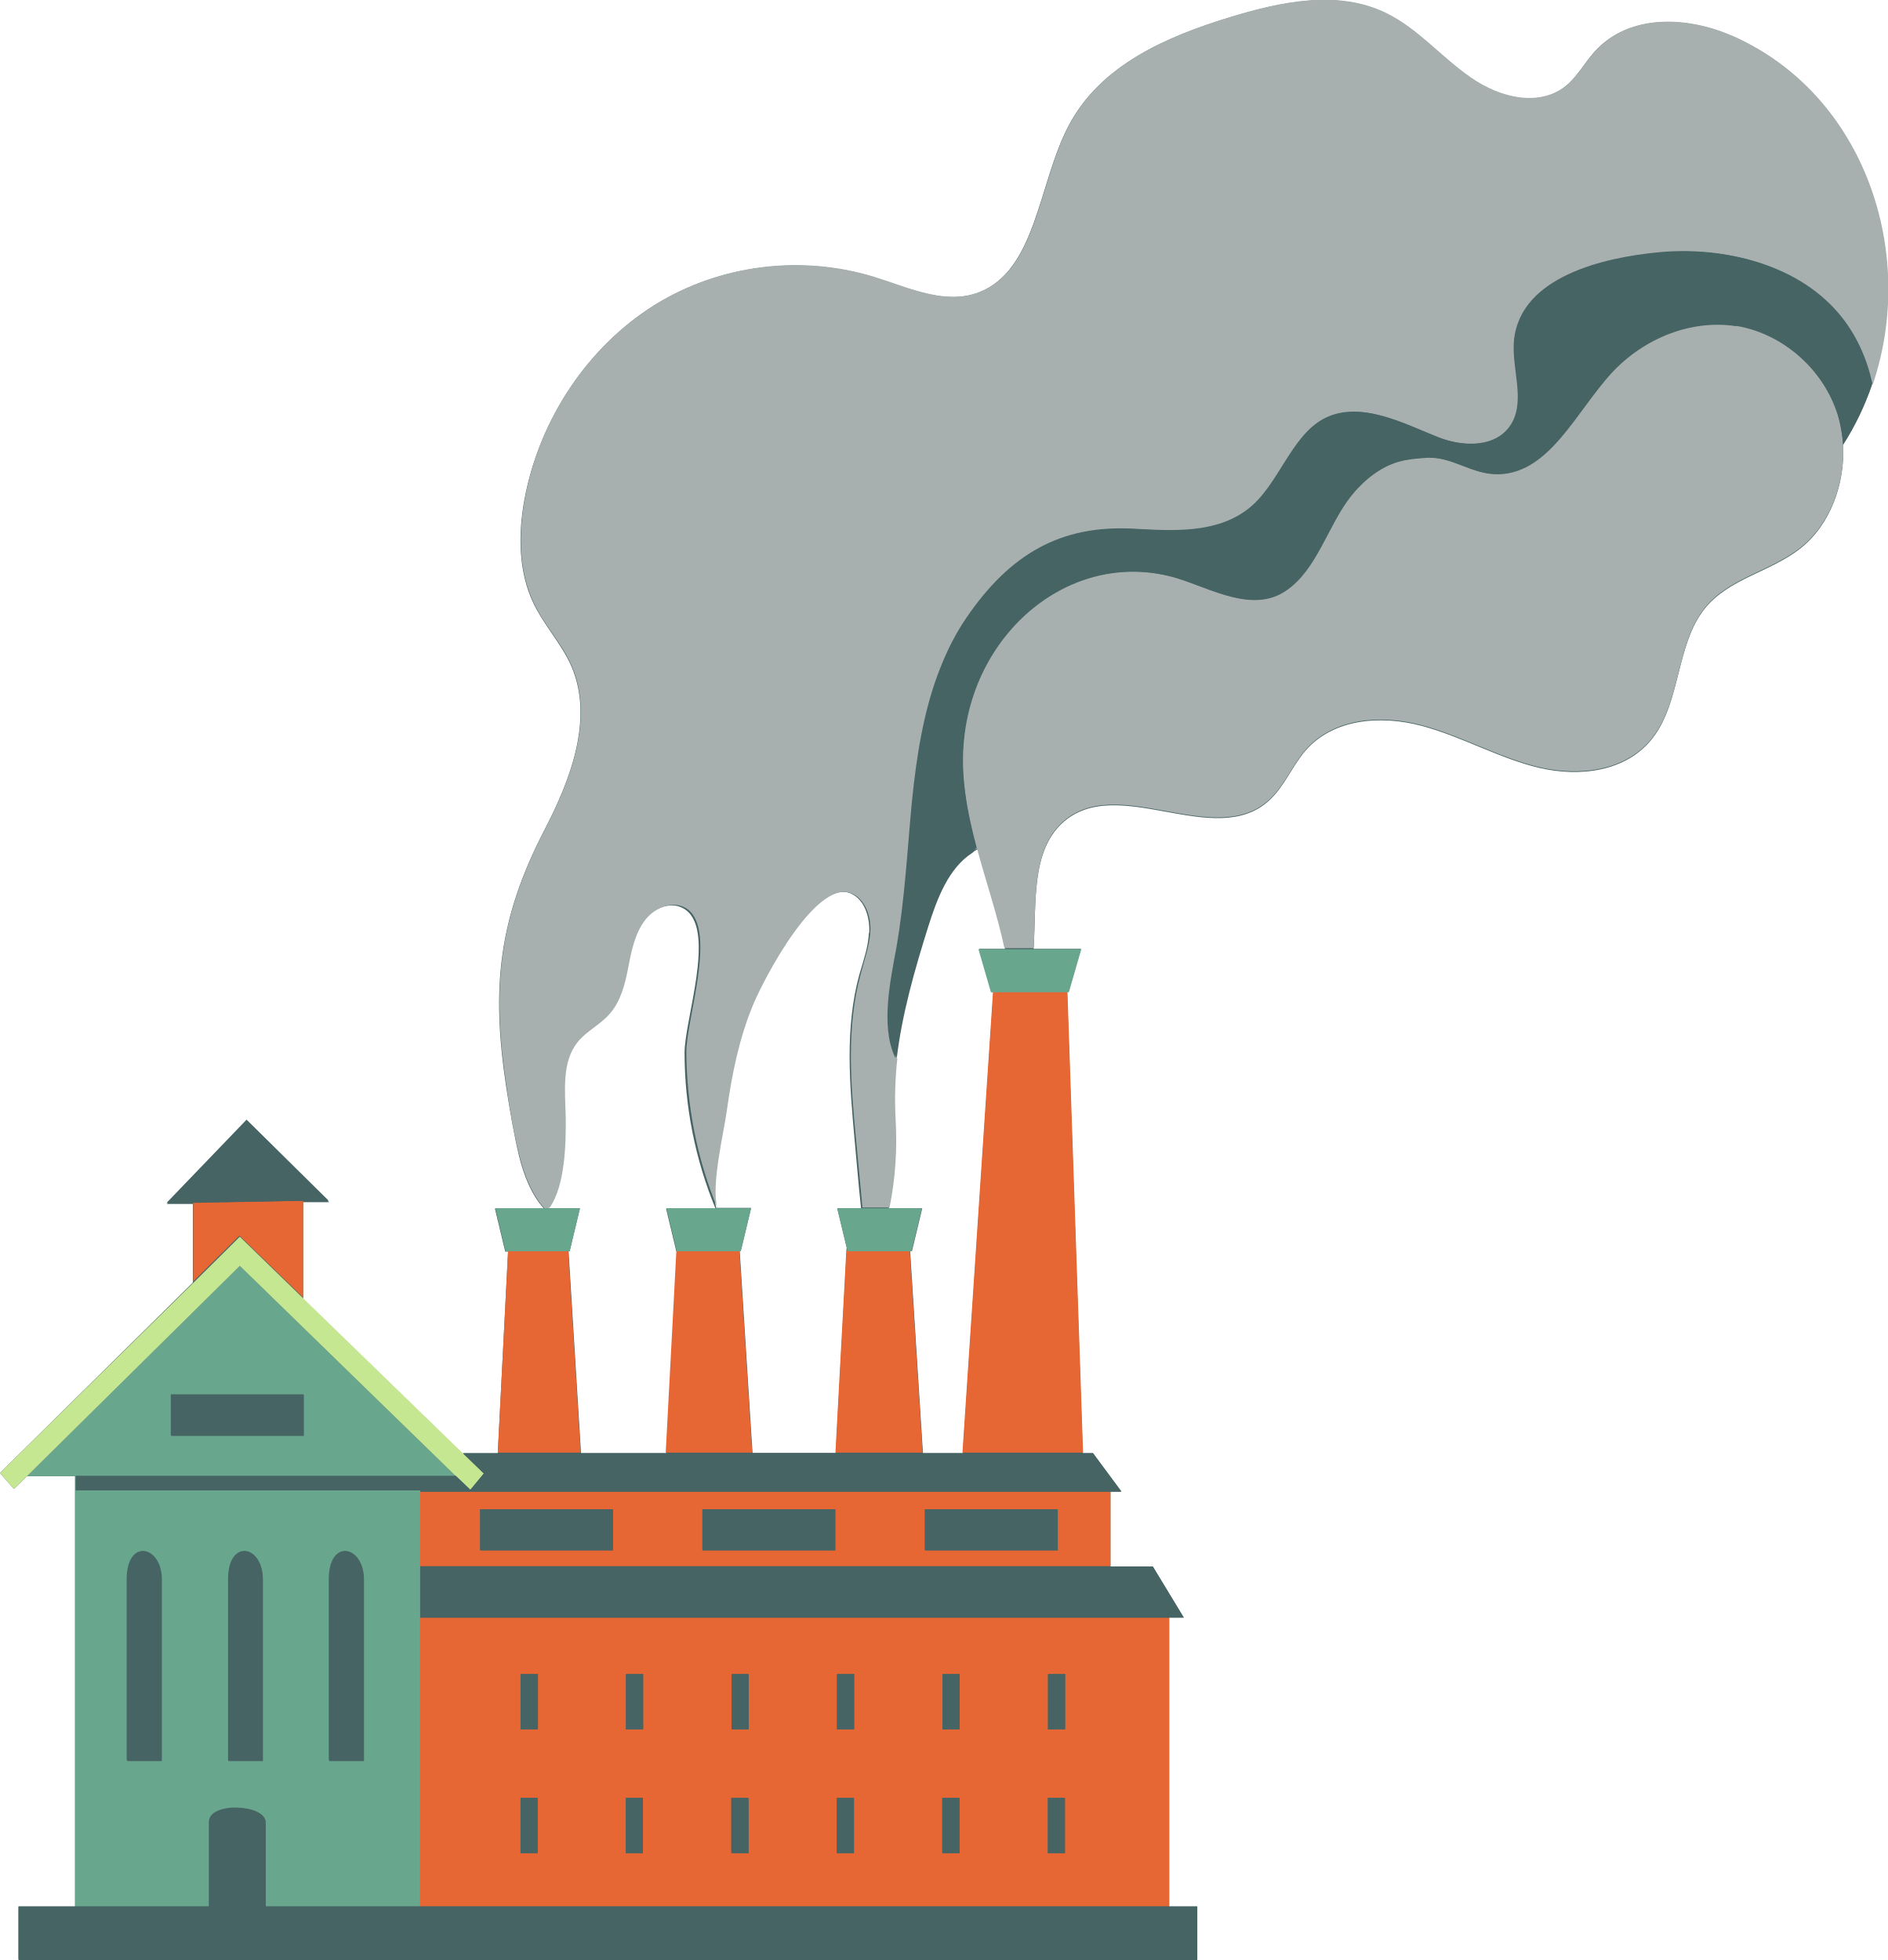
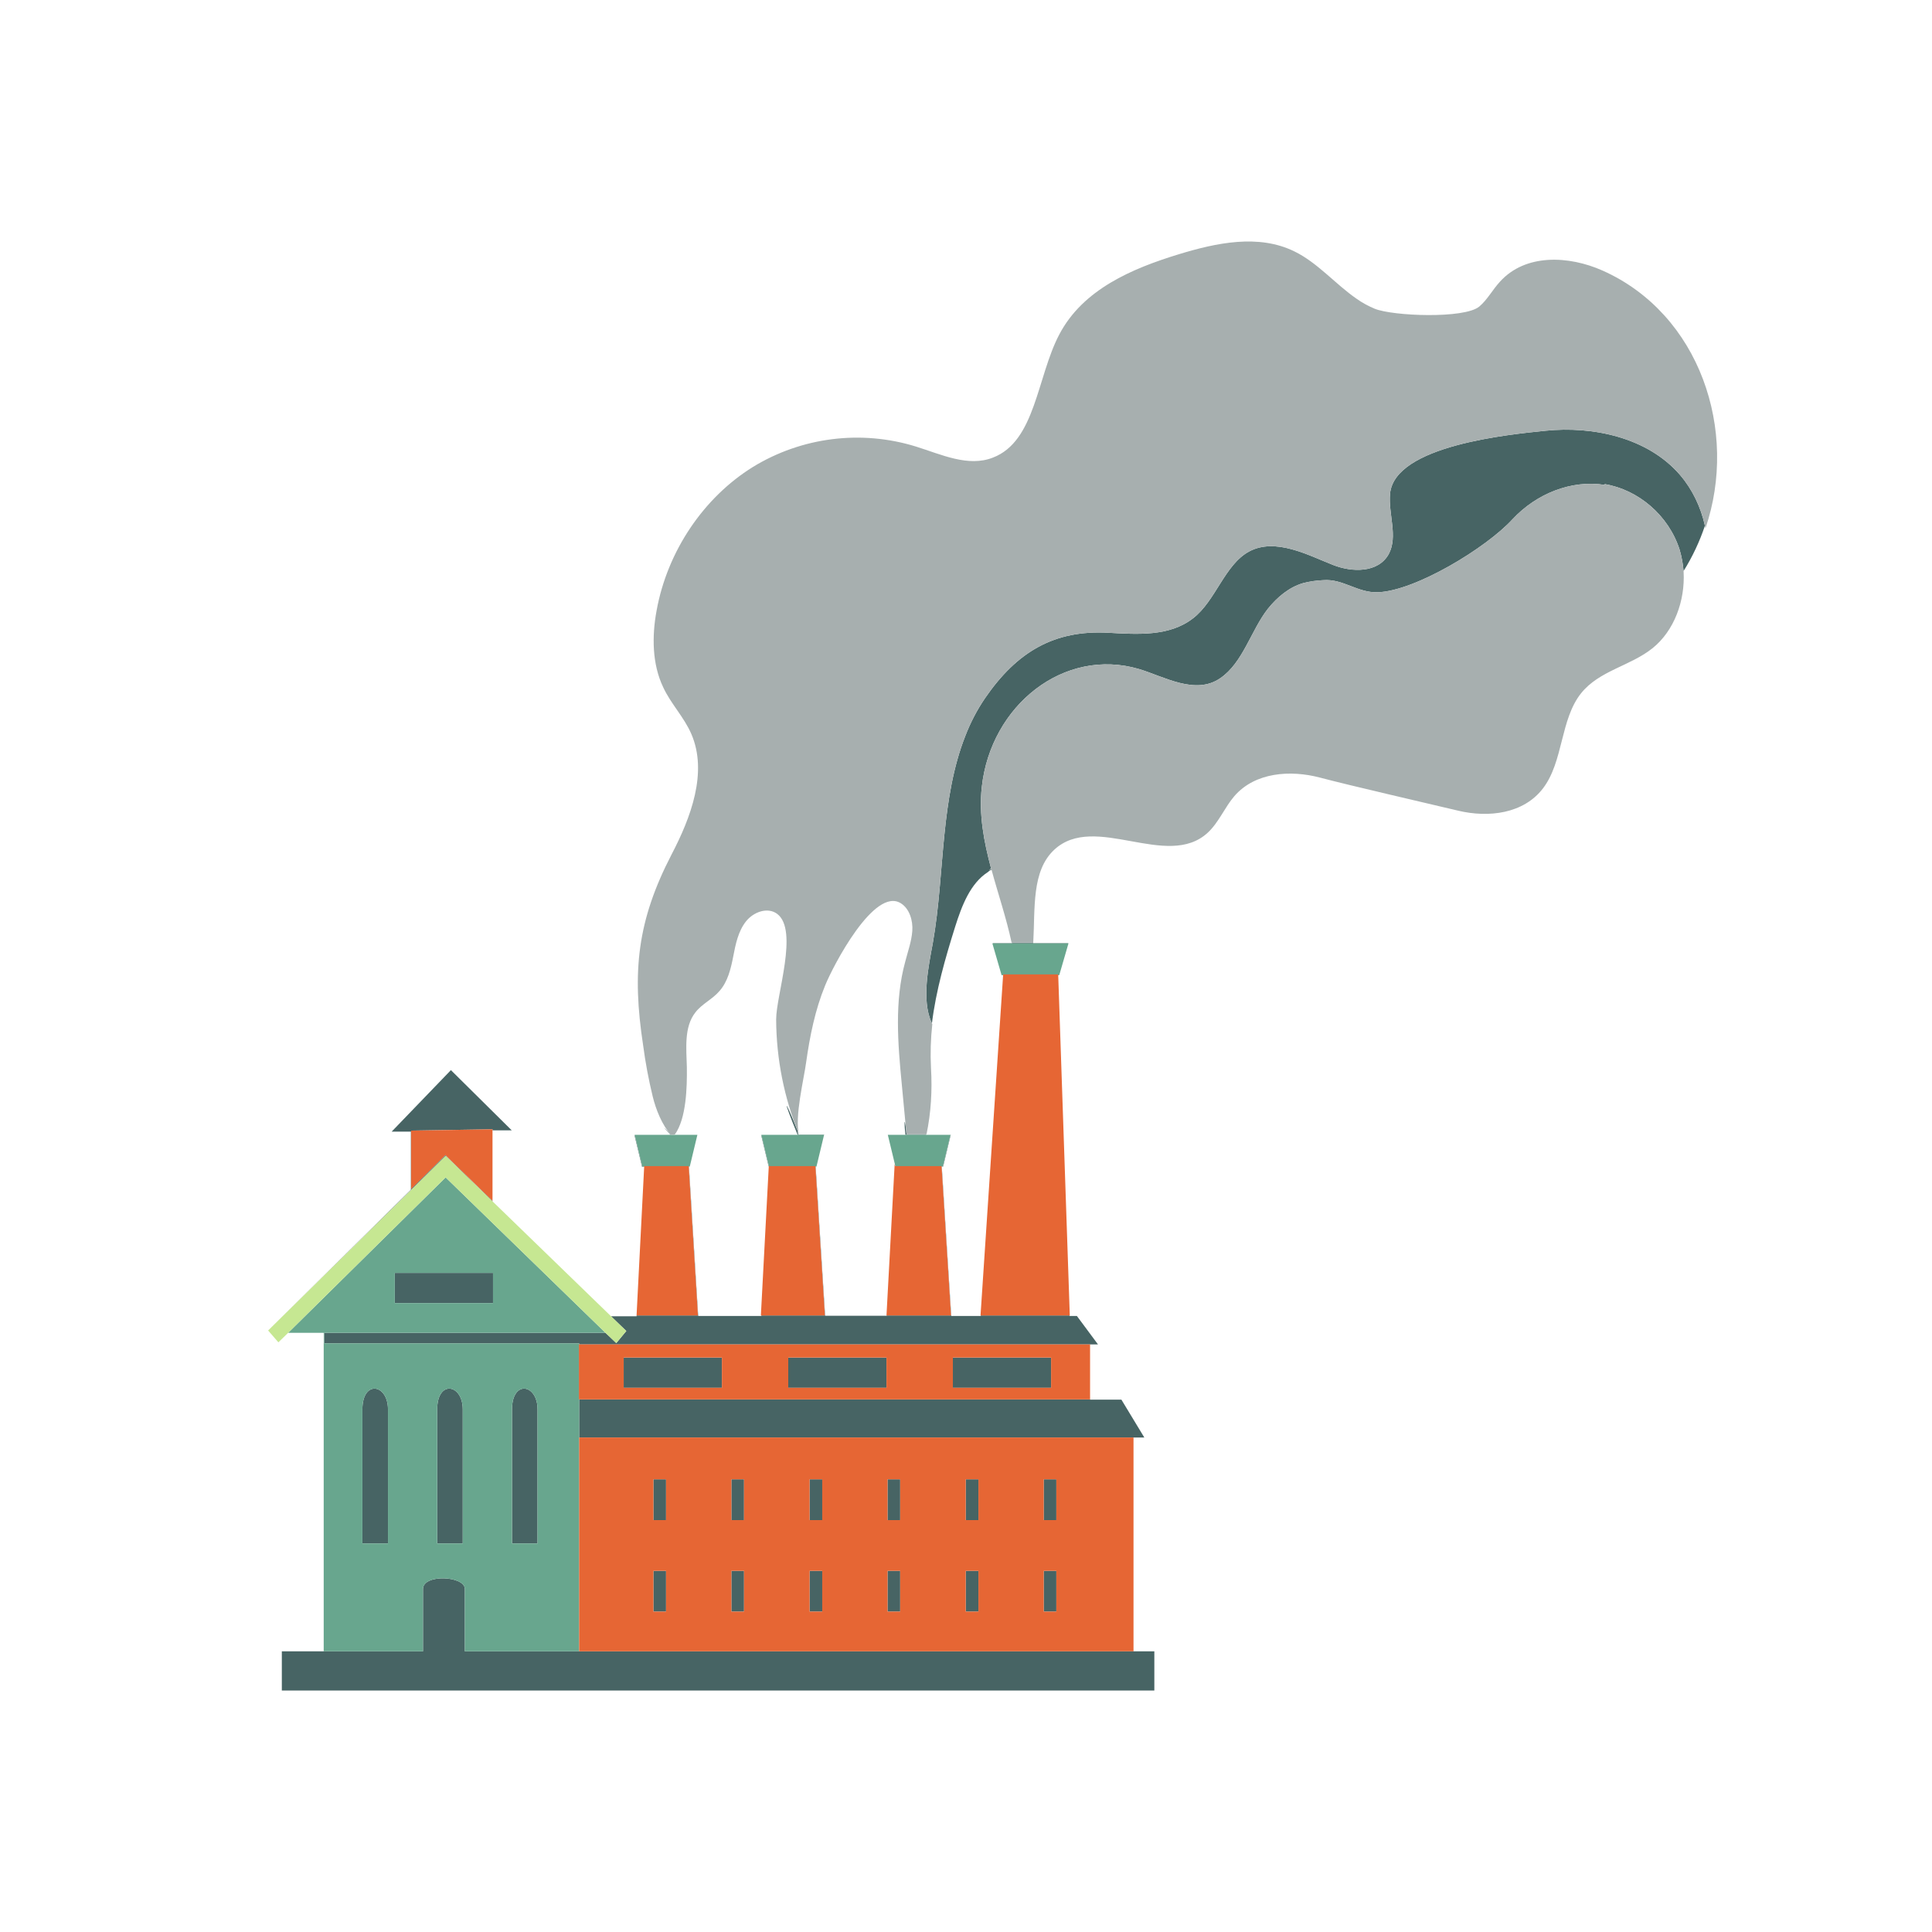
- <svg xmlns="http://www.w3.org/2000/svg" id="a" viewBox="0 0 53.06 55.09">
-   <defs>
-     <style>.b{fill:#e66634;}.c{fill:#68a68e;}.d{fill:#a7afaf;}.e{fill:#476464;}.f{fill:#c6e792;}</style>
-   </defs>
-   <path class="e" d="M48.71,1.03c-1.28-.57-2.92-.65-3.89,.42-.28,.31-.48,.69-.79,.95-.56,.48-1.33,.44-2.02,.16-.24-.1-.48-.23-.69-.38-.81-.56-1.48-1.37-2.36-1.8-1.36-.67-2.95-.33-4.4,.11-1.76,.54-3.63,1.33-4.53,3.05-.85,1.62-.9,4.05-2.52,4.68-.94,.36-1.96-.12-2.92-.42-2.05-.64-4.35-.37-6.2,.78-1.85,1.16-3.23,3.19-3.65,5.46-.18,.97-.17,2.03,.25,2.91,.3,.63,.79,1.14,1.07,1.78,.63,1.46-.02,3.18-.75,4.58-1.3,2.51-1.51,4.45-1.08,7.26,.1,.64,.21,1.3,.36,1.93,.12,.5,.35,1.1,.7,1.47h-1.38l.29,1.21h.08l-.29,5.68h-.99l-4.48-4.35v-2.72h.73l-2.31-2.29-2.25,2.34h.73v2.21L0,41.4l.39,.45,.37-.36h1.35v12.11H.52v1.49H33.65v-1.49h-.79v-8.13h.41l-.87-1.44h-1.19v-2.1h.3l-.8-1.08h-.28l-.44-12.97h.04l.35-1.21h-1.33c.08-1.3-.07-2.72,.8-3.53,1.54-1.43,4.29,.78,5.83-.65,.42-.39,.64-.96,1.01-1.39,.79-.91,2.13-1,3.26-.7,1.13,.3,2.17,.91,3.3,1.18,1.14,.27,2.47,.12,3.21-.85,.78-1.02,.65-2.62,1.45-3.62,.69-.86,1.86-1.03,2.71-1.71,.82-.66,1.24-1.8,1.18-2.9,.34-.53,.6-1.09,.81-1.68,1.27-3.69-.21-8.15-3.91-9.8ZM19.01,35.17h.02l-.3,5.68h-2.4l-.35-5.68h.03l.29-1.21h-.9c.43-.62,.46-1.8,.45-2.55-.02-.72-.1-1.53,.32-2.08,.26-.33,.65-.5,.92-.82,.31-.35,.42-.84,.52-1.31s.2-.96,.48-1.33c.29-.37,.82-.57,1.19-.29,.83,.62-.04,3.09-.04,4.01,0,1.5,.3,3,.87,4.38h-1.39l.29,1.21Zm5.41-8.94c-.02,.4-.16,.79-.27,1.17-.41,1.5-.27,3.1-.13,4.65,.06,.63,.11,1.27,.18,1.91h-.67l.27,1.12-.31,5.76h-2.34l-.36-5.68h.03l.29-1.21h-.98c-.18-.66,.19-2.15,.27-2.75,.14-1,.34-1.99,.72-2.92,.3-.74,1.87-3.77,2.88-3.12,.32,.2,.45,.65,.43,1.05Zm3.43,1.65h.07l-.86,12.97h-1.12l-.36-5.68h.05l.29-1.21h-.94c.17-.83,.22-1.68,.17-2.51-.04-.57-.02-1.13,.05-1.68,.15-1.27,.51-2.52,.89-3.73,.25-.79,.57-1.64,1.24-2.07,.02-.02,.04-.03,.06-.05,.03-.02,.06-.03,.09-.05,.25,.93,.57,1.86,.77,2.8h-.73l.35,1.21Z" />
-   <path class="d" d="M15.4,33.96h-.1c-.34-.36-.58-.97-.7-1.47-.16-.63-.27-1.29-.36-1.93-.43-2.81-.22-4.75,1.08-7.26,.73-1.4,1.38-3.12,.75-4.58-.28-.65-.78-1.15-1.07-1.78-.42-.88-.43-1.94-.25-2.91,.41-2.27,1.79-4.3,3.65-5.46,1.85-1.15,4.15-1.42,6.2-.78,.96,.3,1.98,.79,2.92,.42,1.62-.62,1.67-3.06,2.52-4.68,.9-1.72,2.77-2.51,4.53-3.05,1.44-.44,3.04-.78,4.4-.11,.88,.43,1.55,1.24,2.36,1.8,.21,.15,.45,.28,.69,.38,.69,.28,1.45,.31,2.02-.16,.31-.26,.51-.65,.79-.95,.97-1.07,2.61-.99,3.89-.42,3.7,1.65,5.17,6.1,3.91,9.8-.15-.75-.48-1.46-.96-2.02-1.24-1.45-3.35-1.87-5.1-1.69-1.36,.14-3.79,.63-3.97,2.47-.07,.78,.31,1.63-.05,2.3-.4,.72-1.39,.7-2.12,.41-.94-.37-2.18-1.05-3.18-.51-.93,.5-1.27,1.88-2.13,2.54-.9,.7-2.11,.61-3.22,.55-2.04-.11-3.46,.71-4.68,2.49-.31,.45-.55,.93-.75,1.44-.46,1.17-.66,2.46-.79,3.73-.14,1.38-.2,2.77-.44,4.13-.16,.88-.44,2.16-.05,3.03,0,.02,.02,.04,.03,.06-.06,.55-.08,1.12-.05,1.68,.05,.84,0,1.69-.17,2.51h-.76c-.06-.64-.12-1.28-.18-1.91-.15-1.55-.28-3.15,.13-4.65,.1-.39,.24-.77,.27-1.17s-.11-.85-.43-1.05c-1.01-.65-2.58,2.38-2.88,3.12-.38,.93-.58,1.92-.72,2.92-.08,.61-.45,2.1-.27,2.75h0c-.57-1.38-.86-2.88-.87-4.38,0-.92,.86-3.39,.04-4.01-.36-.27-.9-.08-1.19,.29-.29,.37-.39,.86-.48,1.33s-.21,.96-.52,1.31c-.27,.32-.67,.49-.92,.82-.43,.55-.34,1.36-.32,2.08,.01,.76-.02,1.94-.45,2.55ZM48.81,9.17c-1.27-.2-2.6,.33-3.51,1.31-1,1.09-1.74,2.8-3.16,2.85-.77,.03-1.32-.52-2.08-.46-.26,.02-.51,.04-.75,.11-.53,.15-.99,.53-1.35,.98-.64,.82-.95,2.06-1.81,2.64-.94,.65-2.12-.06-3.08-.35-2.85-.84-5.63,1.38-5.97,4.48-.12,1.05,.08,2.08,.35,3.1-.03,.02-.05,.05-.08,.07,.03-.02,.06-.03,.09-.05,.25,.93,.57,1.86,.77,2.8h.82c.08-1.3-.07-2.72,.8-3.53,1.54-1.43,4.29,.78,5.83-.65,.42-.39,.64-.96,1.01-1.39,.79-.91,2.13-1,3.26-.7,1.13,.3,2.17,.91,3.3,1.18,1.14,.27,2.47,.12,3.21-.85,.78-1.02,.65-2.62,1.45-3.62,.69-.86,1.86-1.03,2.71-1.71,.82-.66,1.24-1.8,1.18-2.9-.02-.28-.07-.57-.15-.84-.42-1.32-1.58-2.29-2.85-2.5Z" />
-   <path class="b" d="M11.81,45.46v8.14h21.05v-8.13H11.81Zm3.3,6.63h-.48v-1.55h.48v1.55Zm0-3.48h-.48v-1.55h.48v1.55Zm2.96,3.48h-.48v-1.55h.48v1.55Zm0-3.48h-.48v-1.55h.48v1.55Zm2.97,3.48h-.48v-1.55h.48v1.55Zm0-3.48h-.48v-1.55h.48v1.55Zm2.96,3.48h-.48v-1.55h.48v1.55Zm0-3.48h-.48v-1.55h.48v1.55Zm2.97,3.48h-.48v-1.55h.48v1.55Zm0-3.48h-.48v-1.55h.48v1.55Zm2.96,3.48h-.48v-1.55h.48v1.55Zm0-3.48h-.48v-1.55h.48v1.55Zm-18.13-6.69v2.1H31.21v-2.09H11.81Zm5.43,1.66h-3.73v-1.15h3.73v1.15Zm6.25,0h-3.73v-1.15h3.73v1.15Zm6.25,0h-3.73v-1.15h3.73v1.15Zm-13.41-2.75h-2.33l.29-5.68h1.69l.35,5.68Zm4.46-5.68l.36,5.68h-2.43l.3-5.68h1.76Zm4.79,0l.36,5.68h-2.45l.31-5.76,.02,.08h1.76Zm4.36-7.29h.07l.44,12.97h-3.39l.86-12.97h2.02Zm-23.2,6.87l-1.3,1.29v-2.22l3.09-.05v2.72l-1.79-1.74Z" />
-   <path class="c" d="M14.29,35.17h-.08l-.29-1.21h2.38l-.29,1.21h-1.72Zm4.72,0h1.81l.29-1.21h-2.38l.29,1.21Zm4.79-.08l.02,.08h1.8l.29-1.21h-2.38l.27,1.12Zm3.7-8.41l.35,1.21h2.19l.35-1.21h-2.89ZM5.88,53.6H2.11v-12.11H.76l5.98-5.91,6.07,5.91H2.13v.4H11.81v11.71H7.47v-2.37c0-.5-1.59-.58-1.59,0v2.37Zm3.38-4.1h.97v-5.1c0-.97-.97-1.13-.97,0v5.1Zm-2.84,0h.97v-5.1c0-.97-.97-1.13-.97,0v5.1Zm-1.61-9.14h3.73v-1.15h-3.73v1.15Zm-.26,4.04c0-.97-.97-1.13-.97,0v5.1h.97v-5.1Z" />
-   <path class="f" d="M12.81,41.49l.41,.39,.38-.46-.59-.57-4.48-4.35-1.79-1.74-1.3,1.29L0,41.4l.39,.45,.37-.36,5.98-5.91,6.07,5.91Z" />
-   <path class="e" d="M52.61,10.82c-.2,.59-.47,1.15-.81,1.68-.02-.28-.07-.57-.15-.84-.42-1.32-1.58-2.29-2.85-2.5s-2.6,.33-3.51,1.31c-1,1.09-1.74,2.8-3.16,2.85-.77,.03-1.32-.52-2.08-.46-.26,.02-.51,.04-.75,.11-.53,.15-.99,.53-1.35,.98-.64,.82-.95,2.06-1.81,2.64-.94,.65-2.12-.06-3.08-.35-2.85-.84-5.63,1.38-5.97,4.48-.12,1.05,.08,2.08,.35,3.1-.03,.02-.05,.05-.08,.07-.02,.02-.04,.03-.06,.05-.67,.44-.99,1.28-1.24,2.07-.38,1.21-.74,2.46-.89,3.73-.01-.02-.02-.04-.03-.06-.39-.87-.11-2.15,.05-3.03,.24-1.36,.31-2.76,.44-4.13,.13-1.27,.33-2.57,.79-3.73,.2-.51,.44-.99,.75-1.44,1.22-1.78,2.64-2.6,4.68-2.49,1.11,.06,2.32,.14,3.22-.55,.86-.66,1.2-2.04,2.13-2.54,1.01-.54,2.24,.14,3.18,.51,.73,.29,1.72,.32,2.12-.41,.36-.67-.02-1.52,.05-2.3,.18-1.83,2.61-2.33,3.97-2.47,1.75-.19,3.86,.24,5.1,1.69,.48,.56,.81,1.27,.96,2.02ZM11.81,45.46h21.46l-.87-1.43H11.81v1.43Zm14.13-4.62H13.01l.59,.57-.38,.46-.41-.39H2.13v.4H11.81v.04H31.52l-.8-1.08h-4.78Zm-11.3,7.76h.48v-1.55h-.48v1.55Zm2.96,0h.48v-1.55h-.48v1.55Zm2.96,0h.48v-1.55h-.48v1.55Zm2.97,0h.48v-1.55h-.48v1.55Zm2.96,0h.48v-1.55h-.48v1.55Zm2.97,0h.48v-1.55h-.48v1.55Zm-14.83,3.48h.48v-1.55h-.48v1.55Zm2.96,0h.48v-1.55h-.48v1.55Zm2.96,0h.48v-1.55h-.48v1.55Zm2.97,0h.48v-1.55h-.48v1.55Zm2.96,0h.48v-1.55h-.48v1.55Zm2.97,0h.48v-1.55h-.48v1.55Zm-9.71-8.51h3.73v-1.15h-3.73v1.15Zm-6.25,0h3.73v-1.15h-3.73v1.15Zm12.5,0h3.73v-1.15h-3.73v1.15Zm-16.75-9.82l-2.31-2.28-2.25,2.34h.73l3.09-.06h.73Zm-5.68,10.63v5.1h.97v-5.1c0-.97-.97-1.13-.97,0Zm6.65,0c0-.97-.97-1.13-.97,0v5.1h.97v-5.1Zm-2.83,0c0-.97-.97-1.13-.97,0v5.1h.97v-5.1Zm1.15-5.19h-3.73v1.15h3.73v-1.15Zm-1.07,14.39v-2.37c0-.5-1.59-.58-1.59,0v2.37H.52v1.49H33.65v-1.49H7.47Z" />
+ <svg xmlns="http://www.w3.org/2000/svg" xml:space="preserve" fill-rule="evenodd" stroke-linejoin="round" stroke-miterlimit="2" clip-rule="evenodd" viewBox="0 0 64 64">
+   <g id="green">
+     <path fill="#476464" d="M22.23 37.592h-.017c-.301-.323-.28-.314.017 0Zm34.248-20.177a7.074 7.074 0 0 1-.708 1.502 3.496 3.496 0 0 0-.129-.703c-.366-1.15-1.378-1.995-2.486-2.178l.008.027c-1.108-.175-2.268.287-3.062 1.141-.872.949-3.217 2.372-4.456 2.415-.671.027-1.151-.453-1.814-.4a3.233 3.233 0 0 0-.654.095c-.463.131-.864.462-1.178.854-.559.715-.829 1.795-1.579 2.3-.82.566-1.85-.052-2.687-.305-2.487-.732-4.912 1.202-5.209 3.903-.104.915.07 1.812.306 2.701-.026.017-.044.043-.07.061.026-.018.052-.026.078-.044a.217.217 0 0 1 .007.024c-.023.014-.045.022-.068.037-.017.018-.035.026-.052.044-.584.374-.864 1.115-1.082 1.803-.327 1.042-.638 2.118-.772 3.211-.007-.01-.013-.021-.013-.031-.34-.758-.096-1.873.044-2.64.209-1.185.261-2.395.384-3.598.113-1.106.287-2.23.689-3.249a6.11 6.11 0 0 1 .654-1.255c1.064-1.55 2.303-2.265 4.083-2.169.968.052 2.024.131 2.809-.479.75-.575 1.047-1.777 1.858-2.213.873-.47 1.955.122 2.775.444.636.253 1.5.27 1.849-.357.314-.584-.017-1.324.044-2.004.157-1.603 3.976-1.962 5.162-2.084 1.527-.157 3.368.209 4.45 1.472.4.467.681 1.053.819 1.675ZM34.226 31.224c.069-1.133.069-1.116 0 .017h1.16l-.003.009h-2.49l-.002-.009h.637l-.004-.017h.702Zm-3.548 6.35-.003.018h-.681c-.061-.558-.017-.575.035-.018h.649Zm-4.234.009h.855l-.002.009h-.874c-.495-1.2-.468-1.304-.005-.137a.904.904 0 0 0 .026.128ZM8.882 44.074l4.729-4.661v-1.926h-.637l1.963-2.038 2.015 1.995h-.637v-.035l-2.696.044v1.934l1.134-1.124 1.562 1.516v.017l-1.553-1.507-1.134 1.124-4.746 4.661Zm11.359-.471h.846l.001-.026h2.032l-.304-4.931h.007l.306 4.948h2.093l.001-.017h2.102l-.313-4.931h.008l.314 4.94h2.041v-.009h2.129l-.313-4.931h.007l.314 4.948h.977l.002-.017h2.938l.001.017h.244l.698.941H19.185V44.5H10.74v-.348h9.318l.357.34.332-.401-.506-.488Zm1.098-4.957v.009h-.069l-.253-1.054h.011l.251 1.045h.06Zm10.147-1.054h.009l-.253 1.054h-.009l.253-1.054Zm-12.301 8.764H36.11v.009h1.038l.759 1.254H19.185v-1.263Zm-3.786 8.346h22.84V56H9.336v-1.298h4.676v-2.065c0-.505 1.387-.435 1.387 0v2.065Zm14.259-16.073h-.004l-.01-.04.001-.013.013.053Zm-4.187 0h-.004l-.001.017v.006l-.252-1.051h.01l.247 1.028ZM14.483 51.13v-4.443c0-.984.846-.845.846 0v4.443h-.846Zm-1.631-4.443v4.443h-.847v-4.443c0-.984.847-.845.847 0Zm.226-3.52v-1.001h3.254v1.001h-3.254Zm3.883 7.963v-4.443c0-.984.846-.845.846 0v4.443h-.846Zm17.858-5.157h-3.254v-1.002h3.254v1.002Zm-5.453 0h-3.254v-1.002h3.254v1.002Zm-5.452 0H20.66v-1.002h3.254v1.002Zm.733 7.413h-.419v-1.35h.419v1.35Zm2.591-3.031h-.419v-1.351h.419v1.351Zm5.173 0h-.419v-1.351h.419v1.351Zm-10.347 0h-.419v-1.351h.419v1.351Zm7.756 0h-.419v-1.351h.419v1.351Zm-2.582 3.031h-.419v-1.35h.419v1.35Zm5.173 0h-.419v-1.35h.419v1.35Zm-2.591 0h-.419v-1.35h.419v1.35Zm-5.173-3.031h-.419v-1.351h.419v1.351Zm10.346 0h-.418v-1.351h.418v1.351Zm-12.929 3.031h-.419v-1.35h.419v1.35Zm12.929 0h-.418v-1.35h.418v1.35Z" />
+     <path fill="#68a68e" fill-rule="nonzero" d="M22.849 38.646h-1.57l-.253-1.054h2.076l-.253 1.054Zm2.618 0h1.579l.253-1.054h-2.077l.253 1.054h-.008Zm4.178-.07.018.07h1.57l.253-1.054H29.41l.235.976v.008Zm3.228-7.326.306 1.054h1.91l.306-1.054h-2.522ZM14.012 54.702h-3.289v-10.55H9.545l5.217-5.149 5.296 5.149H10.74v.348h8.445v10.202h-3.786v-2.065c0-.435-1.387-.505-1.387 0v2.065Zm2.949-3.572h.846v-4.443c0-.845-.846-.984-.846 0v4.443Zm-2.478 0h.846v-4.443c0-.845-.846-.984-.846 0v4.443Zm-1.405-7.963h3.254v-1.001h-3.254v1.001Zm-.226 3.52c0-.845-.847-.984-.847 0v4.443h.847v-4.443Z" />
+     <path fill="#c6e792" fill-rule="nonzero" d="m20.058 44.152.357.34.332-.401-.515-.497-3.908-3.789-1.562-1.516-1.134 1.124-4.746 4.661.34.392.323-.314 5.217-5.149 5.296 5.149Z" />
+   </g>
+   <g id="orange">
+     <path fill="#e66634" fill-rule="nonzero" d="M19.185 47.611v7.091h18.364v-7.083H19.185v-.008Zm2.879 5.775h-.419v-1.35h.419v1.35Zm0-3.031h-.419v-1.351h.419v1.351Zm2.583 3.031h-.419v-1.35h.419v1.35Zm0-3.031h-.419v-1.351h.419v1.351Zm2.591 3.031h-.419v-1.35h.419v1.35Zm0-3.031h-.419v-1.351h.419v1.351Zm2.582 3.031h-.419v-1.35h.419v1.35Zm0-3.031h-.419v-1.351h.419v1.351Zm2.591 3.031h-.419v-1.35h.419v1.35Zm0-3.031h-.419v-1.351h.419v1.351Zm2.582 3.031h-.418v-1.35h.418v1.35Zm0-3.031h-.418v-1.351h.418v1.351Zm-15.816-5.828v1.829H36.11v-1.821H19.185l-.008-.008Zm4.737 1.446H20.66v-1.002h3.254v1.002Zm5.452 0h-3.254v-1.002h3.254v1.002Zm5.453 0h-3.254v-1.002h3.254v1.002ZM23.12 43.577h-2.033l.253-4.948h1.474l.306 4.948Zm3.891-4.948.314 4.948h-2.12l.262-4.948h1.544Zm4.179 0 .314 4.948h-2.138l.271-5.018.017.07h1.536Zm2.041-6.351h1.823l.384 11.299h-2.957l.75-11.299Zm-18.478 5.985-1.134 1.124v-1.934l2.696-.044v2.37l-1.562-1.516Z" />
+   </g>
+   <g id="grey">
+     <path fill="#a7afaf" fill-rule="nonzero" d="M22.317 37.592h-.087c-.297-.314-.506-.845-.611-1.281a16.137 16.137 0 0 1-.314-1.681c-.375-2.448-.192-4.138.942-6.325.637-1.22 1.204-2.718.655-3.99-.245-.566-.681-1.002-.934-1.551-.366-.766-.375-1.69-.218-2.535.358-1.977 1.562-3.746 3.184-4.756a6.606 6.606 0 0 1 5.409-.68c.838.261 1.728.688 2.548.366 1.413-.54 1.457-2.666 2.198-4.077.785-1.499 2.417-2.187 3.952-2.657 1.257-.384 2.652-.68 3.839-.096.768.374 1.352 1.08 2.059 1.568.183.131.392.244.602.331.602.244 2.964.337 3.461-.072.27-.227.445-.566.689-.828.846-.932 2.277-.862 3.394-.366 3.228 1.438 4.51 5.315 3.411 8.538a3.898 3.898 0 0 0-.837-1.76c-1.082-1.263-2.923-1.629-4.45-1.472-1.186.122-5.005.481-5.162 2.084-.061.68.27 1.42-.044 2.004-.349.627-1.213.61-1.849.357-.82-.322-1.902-.914-2.775-.444-.811.436-1.108 1.638-1.858 2.213-.785.61-1.841.531-2.809.479-1.78-.096-3.019.619-4.083 2.169-.27.392-.48.81-.654 1.255-.402 1.019-.576 2.143-.689 3.249-.123 1.203-.175 2.413-.384 3.598-.14.767-.384 1.882-.044 2.64 0 .017.018.035.026.052a9.04 9.04 0 0 0-.043 1.464c.043.732 0 1.472-.149 2.186h-.663c-.052-.557-.104-1.115-.157-1.663-.131-1.351-.244-2.745.114-4.051.087-.34.209-.671.235-1.02.026-.348-.096-.74-.375-.915-.881-.566-2.251 2.074-2.512 2.719-.332.81-.506 1.672-.629 2.543-.069.532-.392 1.83-.235 2.396a10.204 10.204 0 0 1-.759-3.816c0-.801.75-2.953.035-3.493-.314-.235-.785-.07-1.038.253-.253.322-.341.749-.419 1.158-.079.41-.183.837-.454 1.142-.235.278-.584.426-.802.714-.376.479-.297 1.185-.28 1.812.009.662-.017 1.69-.392 2.221l-.044.018Zm30.846-21.529c-1.108-.175-2.268.287-3.062 1.141-.872.949-3.217 2.372-4.456 2.415-.671.027-1.151-.453-1.814-.4a3.233 3.233 0 0 0-.654.095c-.463.131-.864.462-1.178.854-.559.715-.829 1.795-1.579 2.3-.82.566-1.85-.052-2.687-.305-2.487-.732-4.912 1.202-5.209 3.903-.104.915.07 1.812.306 2.701-.026.017-.044.043-.07.061.026-.018.052-.026.078-.044.219.81.498 1.621.672 2.44h.716c.069-1.133-.061-2.37.698-3.076 1.343-1.246 3.742.68 5.086-.566.366-.34.558-.836.881-1.211.689-.793 1.858-.871 2.844-.61.986.262 3.592.86 4.578 1.096.994.235 2.155.104 2.8-.741.681-.889.567-2.283 1.265-3.154.602-.749 1.623-.897 2.364-1.489.716-.575 1.082-1.569 1.03-2.527a3.514 3.514 0 0 0-.131-.732c-.366-1.15-1.378-1.995-2.486-2.178l.008.027Z" />
+   </g>
</svg>
